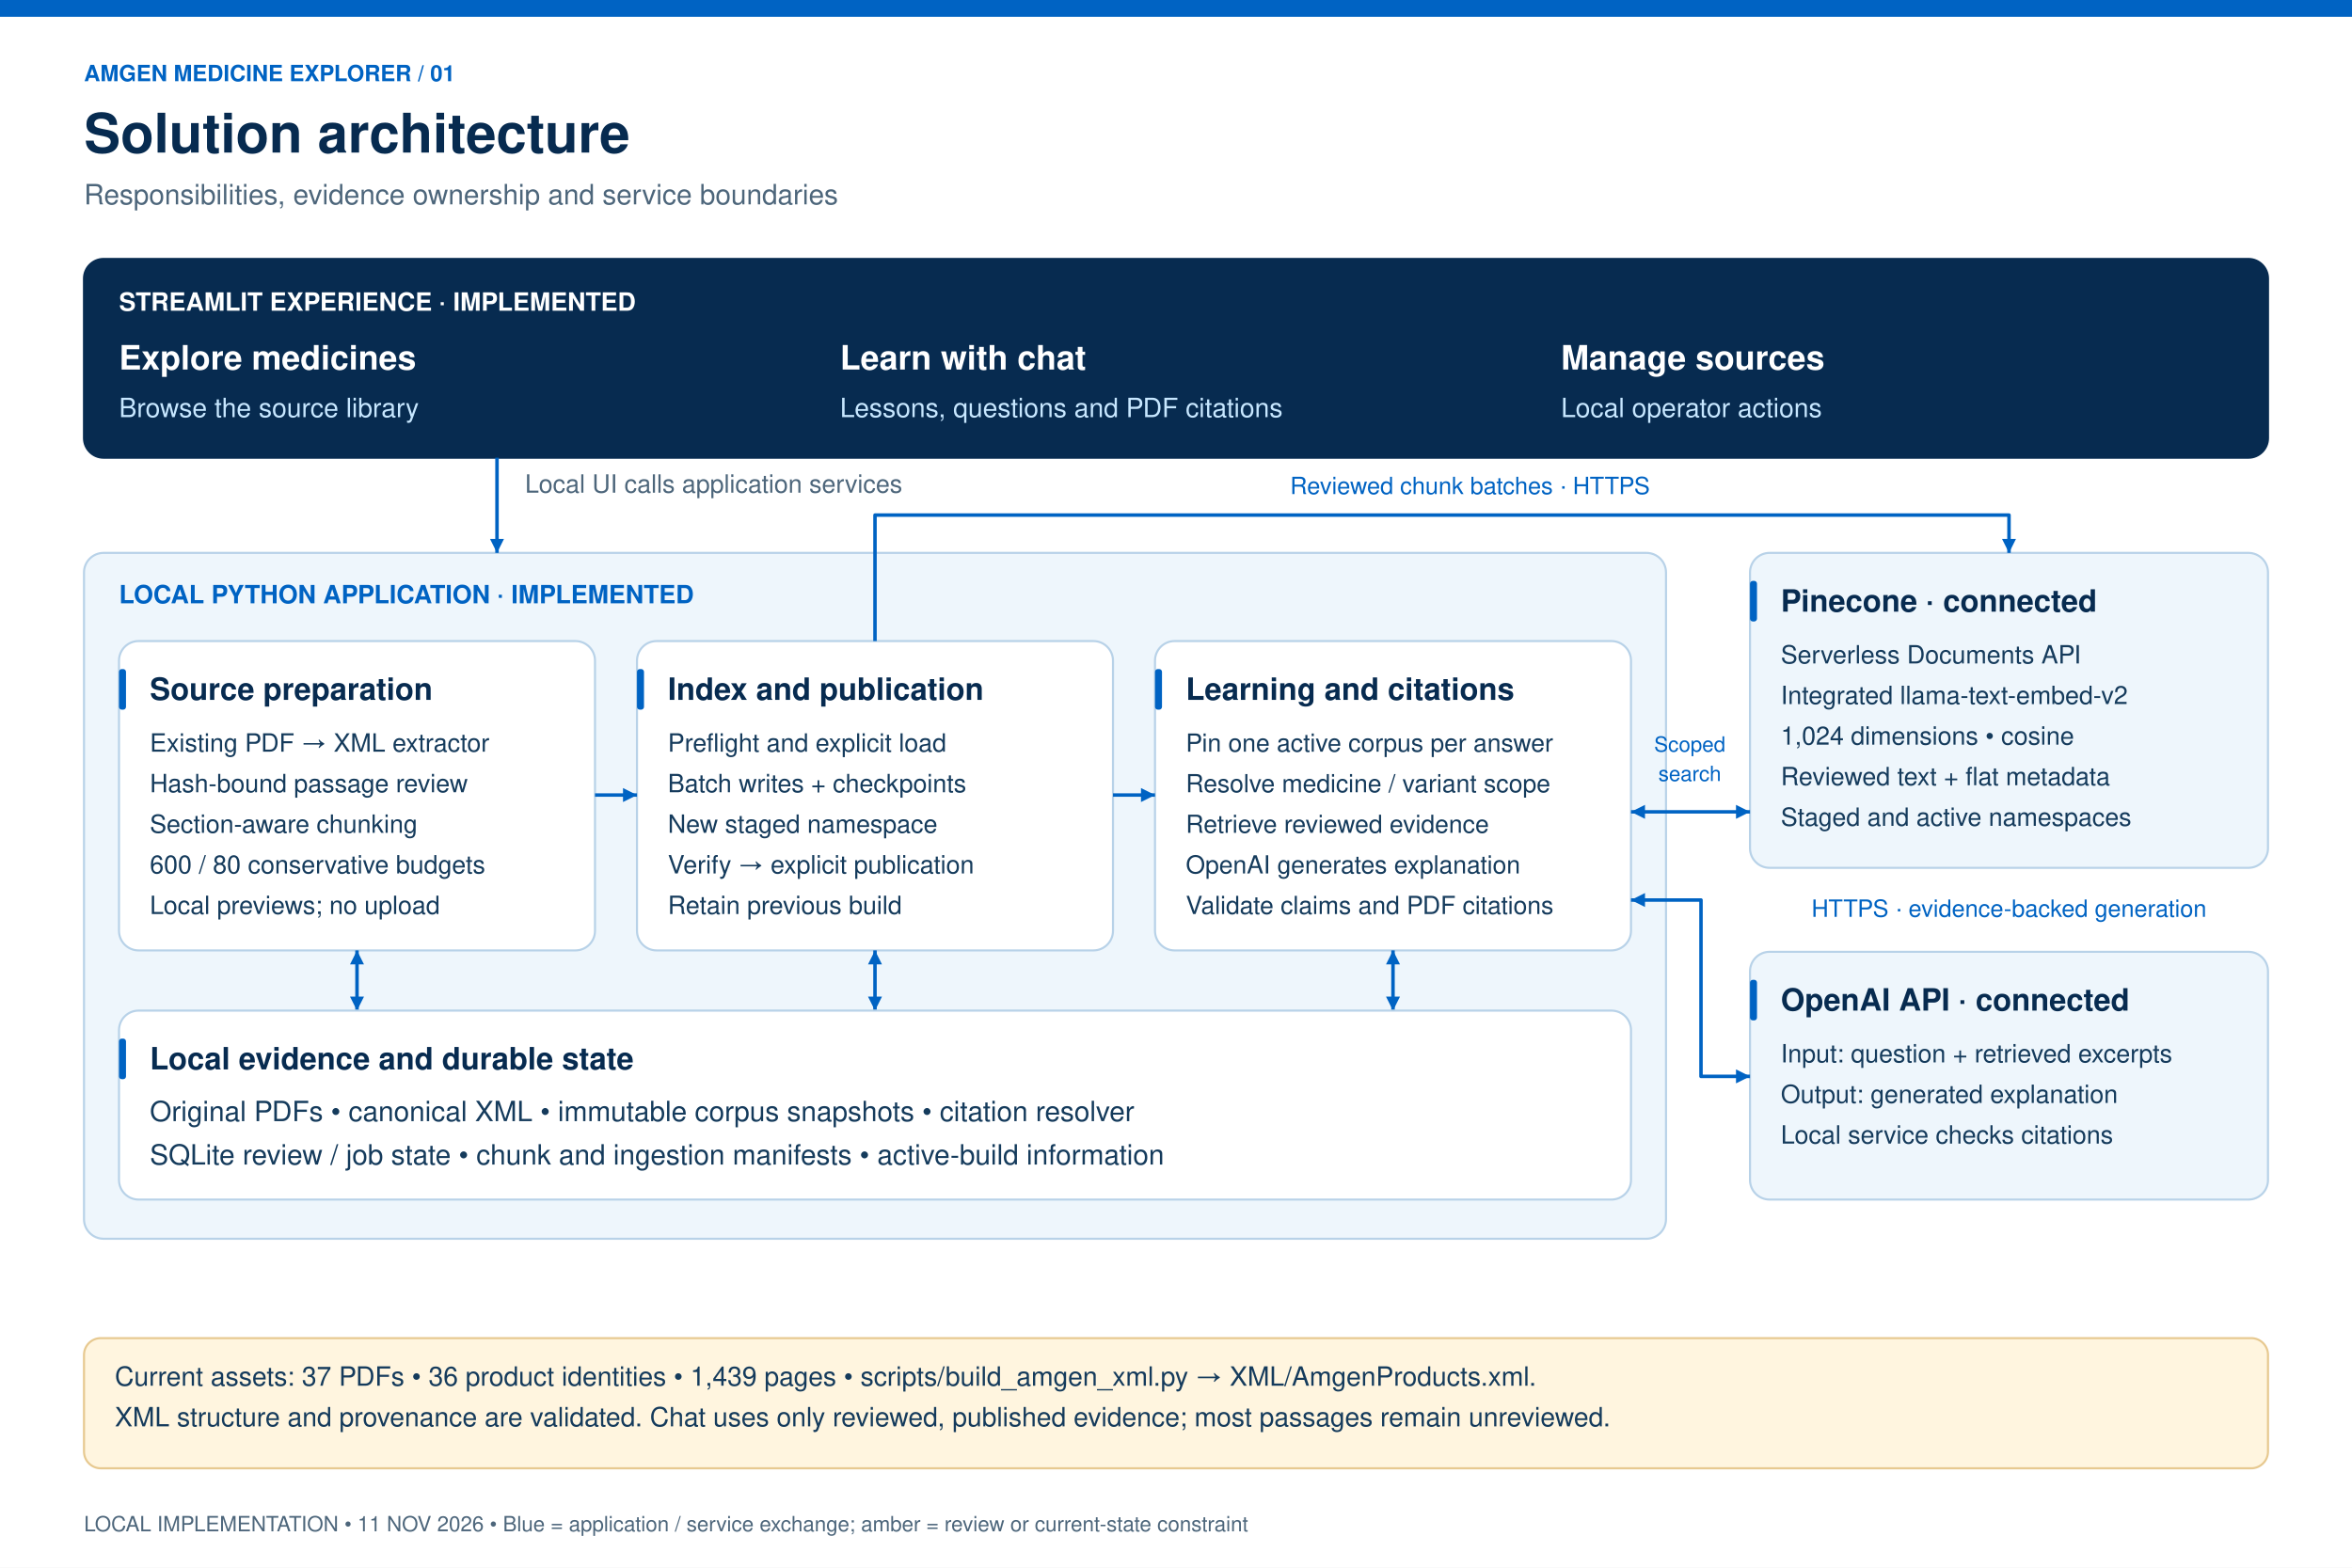
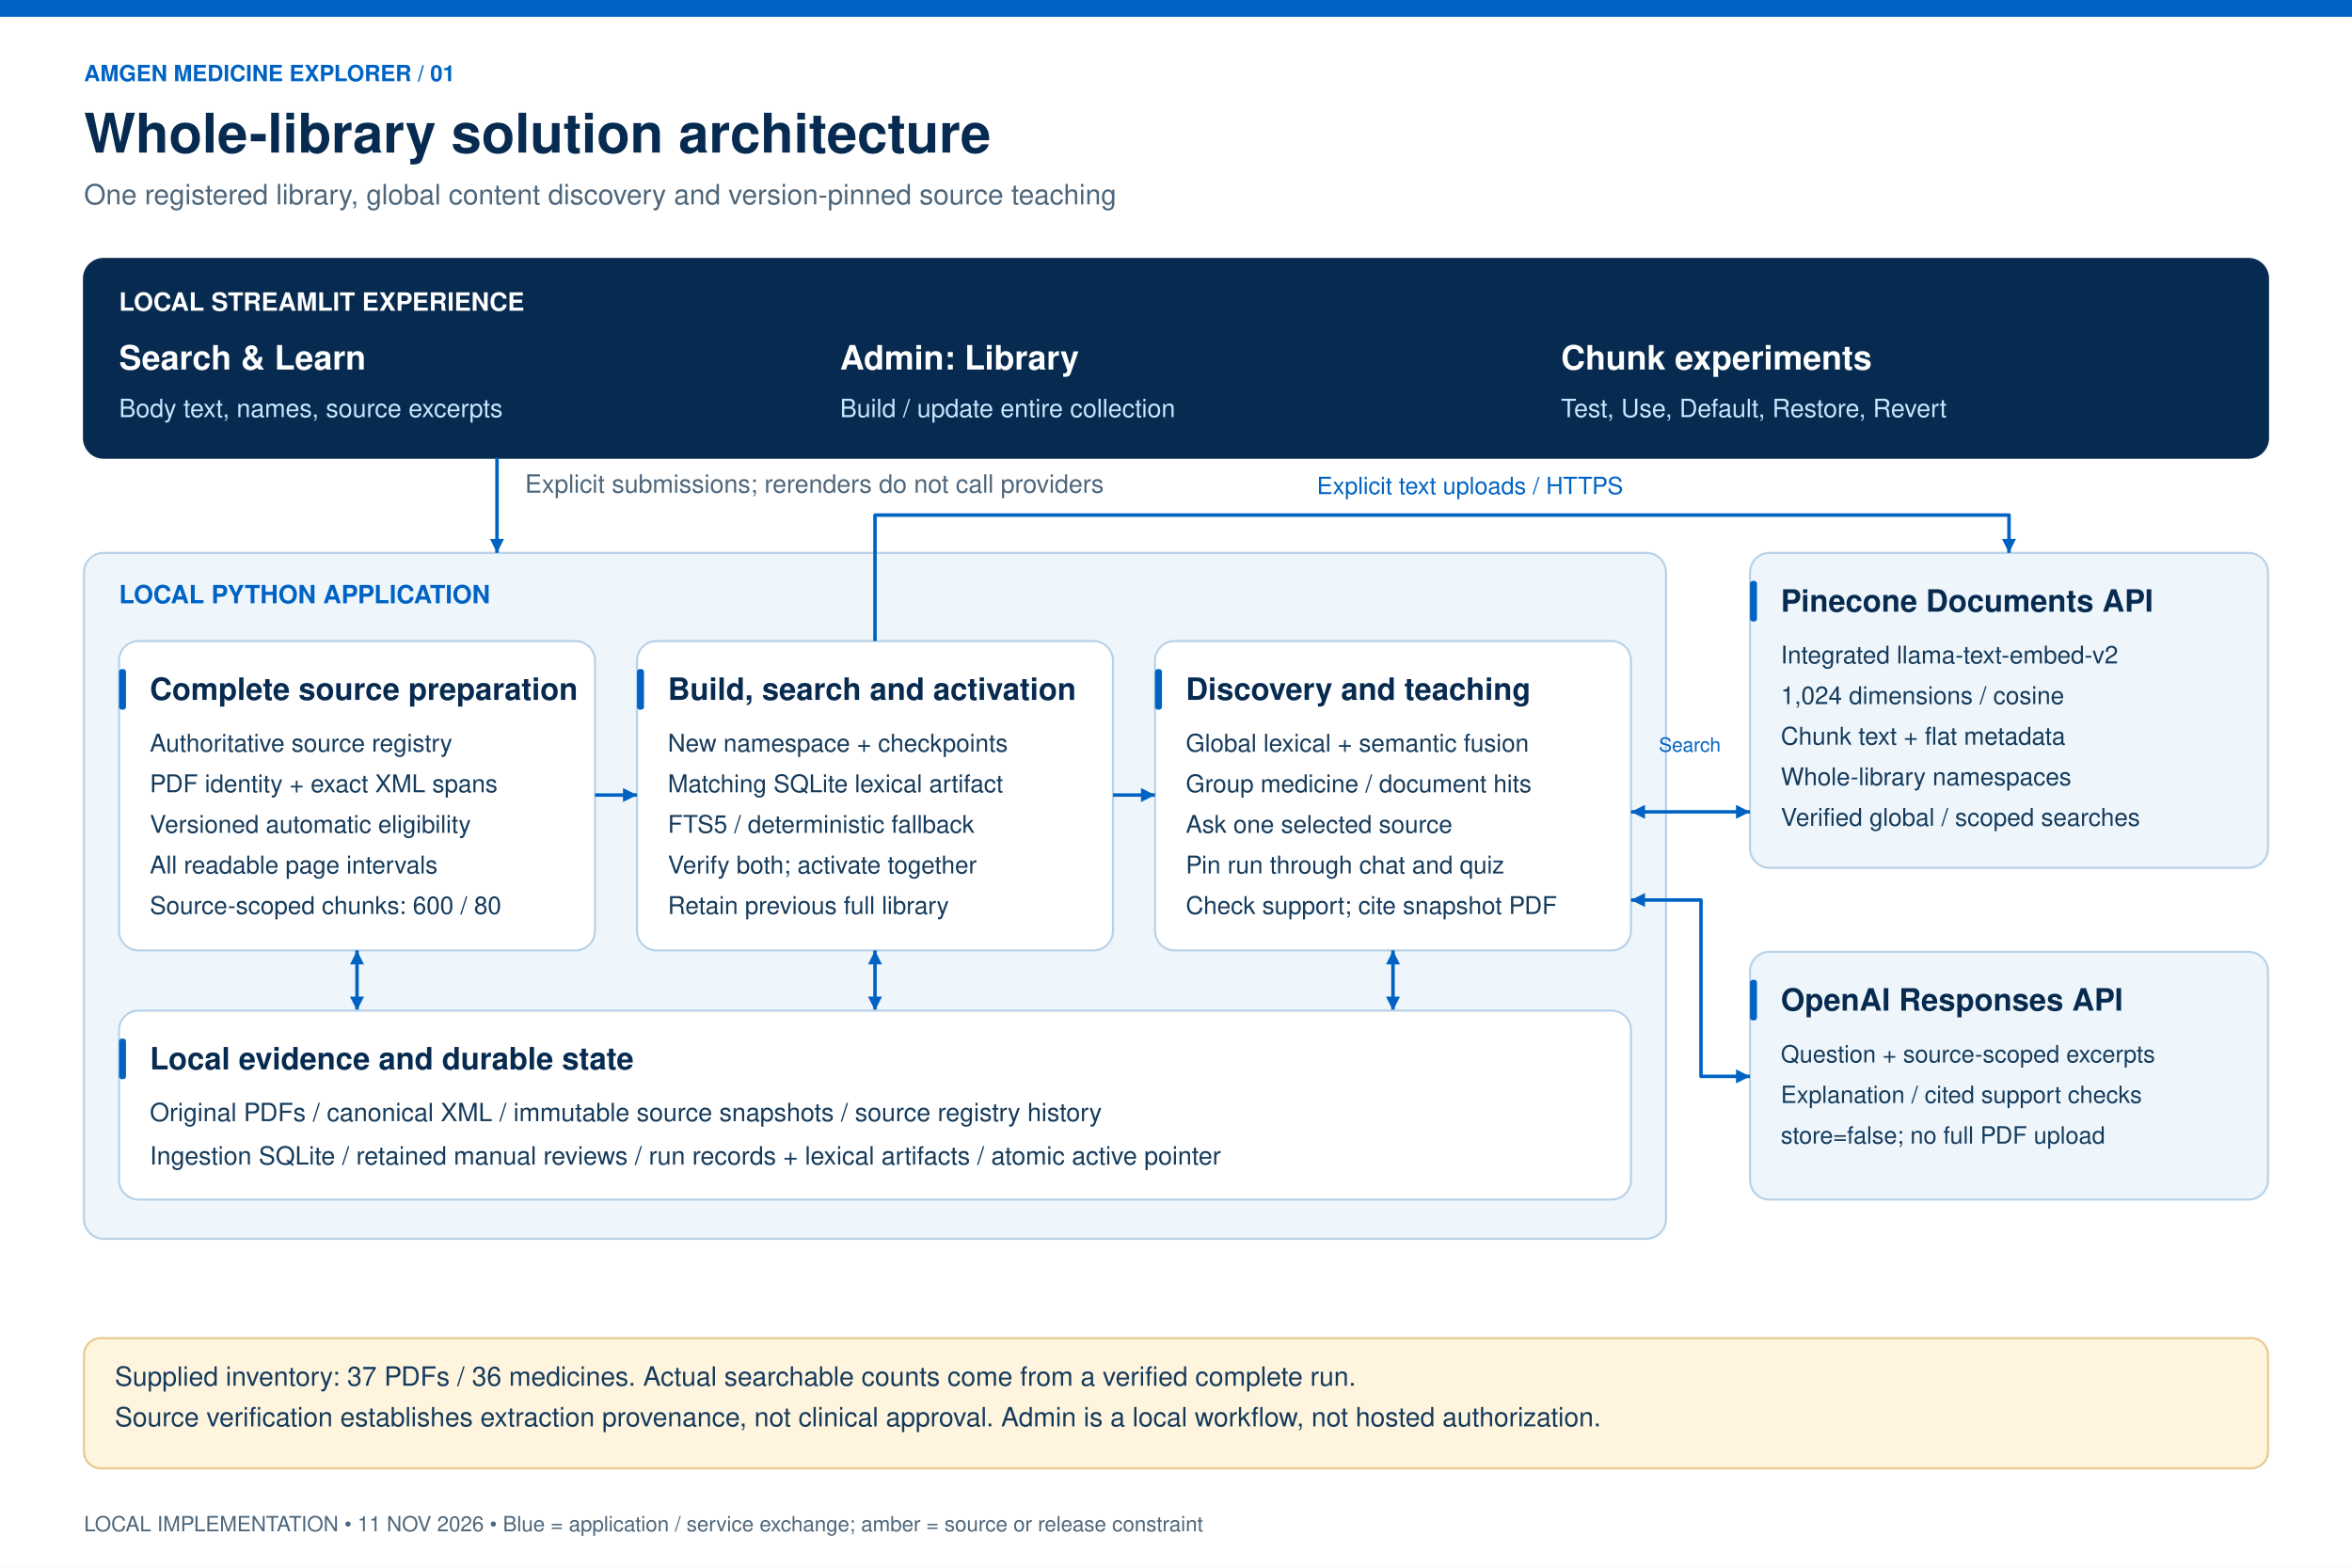
<svg xmlns="http://www.w3.org/2000/svg" width="1680" height="1120" viewBox="0 0 1680 1120" role="img" aria-labelledby="title desc">
  <defs>
    <marker id="arrow" markerWidth="9" markerHeight="9" refX="8" refY="4.5" orient="auto-start-reverse" markerUnits="userSpaceOnUse">
      <path d="M 0 0 L 9 4.5 L 0 9 z" fill="#0063C3" />
    </marker>
  </defs>
  <style>text { font-family: Helvetica, Arial, sans-serif; } .body { font-size: 19px; } </style>
  <rect width="1680" height="1120" fill="#FFFFFF" />
  <rect width="1680" height="12" fill="#0063C3" />
  <text x="60" y="58" font-family="Helvetica, Arial, sans-serif" font-size="16" fill="#0063C3" font-weight="700" text-anchor="start">AMGEN MEDICINE EXPLORER  /  01</text>
-   <text x="60" y="109" font-family="Helvetica, Arial, sans-serif" font-size="39" fill="#072B50" font-weight="700" text-anchor="start">Solution architecture</text>
-   <text x="60" y="146" font-family="Helvetica, Arial, sans-serif" font-size="20" fill="#4D667B" font-weight="400" text-anchor="start">Responsibilities, evidence ownership and service boundaries</text>
+   <text x="60" y="109" font-family="Helvetica, Arial, sans-serif" font-size="39" fill="#072B50" font-weight="700" text-anchor="start">Whole-library solution architecture</text>
+   <text x="60" y="146" font-family="Helvetica, Arial, sans-serif" font-size="20" fill="#4D667B" font-weight="400" text-anchor="start">One registered library, global content discovery and version-pinned source teaching</text>
  <rect x="60" y="185" width="1560" height="142" rx="14" fill="#072B50" stroke="#072B50" stroke-width="1.5" />
-   <text x="85" y="222" font-family="Helvetica, Arial, sans-serif" font-size="18" fill="#FFFFFF" font-weight="700" text-anchor="start">STREAMLIT EXPERIENCE  ·  IMPLEMENTED</text>
-   <text x="85" y="264" font-family="Helvetica, Arial, sans-serif" font-size="24" fill="#FFFFFF" font-weight="700" text-anchor="start">Explore medicines</text>
-   <text x="85" y="298" font-family="Helvetica, Arial, sans-serif" font-size="19" fill="#C7E7FF" font-weight="400" text-anchor="start">Browse the source library</text>
-   <text x="600" y="264" font-family="Helvetica, Arial, sans-serif" font-size="24" fill="#FFFFFF" font-weight="700" text-anchor="start">Learn with chat</text>
-   <text x="600" y="298" font-family="Helvetica, Arial, sans-serif" font-size="19" fill="#C7E7FF" font-weight="400" text-anchor="start">Lessons, questions and PDF citations</text>
-   <text x="1115" y="264" font-family="Helvetica, Arial, sans-serif" font-size="24" fill="#FFFFFF" font-weight="700" text-anchor="start">Manage sources</text>
-   <text x="1115" y="298" font-family="Helvetica, Arial, sans-serif" font-size="19" fill="#C7E7FF" font-weight="400" text-anchor="start">Local operator actions</text>
+   <text x="85" y="222" font-family="Helvetica, Arial, sans-serif" font-size="18" fill="#FFFFFF" font-weight="700" text-anchor="start">LOCAL STREAMLIT EXPERIENCE</text>
+   <text x="85" y="264" font-family="Helvetica, Arial, sans-serif" font-size="24" fill="#FFFFFF" font-weight="700" text-anchor="start">Search &amp; Learn</text>
+   <text x="85" y="298" font-family="Helvetica, Arial, sans-serif" font-size="18" fill="#C7E7FF" font-weight="400" text-anchor="start">Body text, names, source excerpts</text>
+   <text x="600" y="264" font-family="Helvetica, Arial, sans-serif" font-size="24" fill="#FFFFFF" font-weight="700" text-anchor="start">Admin: Library</text>
+   <text x="600" y="298" font-family="Helvetica, Arial, sans-serif" font-size="18" fill="#C7E7FF" font-weight="400" text-anchor="start">Build / update entire collection</text>
+   <text x="1115" y="264" font-family="Helvetica, Arial, sans-serif" font-size="24" fill="#FFFFFF" font-weight="700" text-anchor="start">Chunk experiments</text>
+   <text x="1115" y="298" font-family="Helvetica, Arial, sans-serif" font-size="18" fill="#C7E7FF" font-weight="400" text-anchor="start">Test, Use, Default, Restore, Revert</text>
  <rect x="60" y="395" width="1130" height="490" rx="14" fill="#EEF6FC" stroke="#B8D2E8" stroke-width="1.5" />
-   <text x="85" y="431" font-family="Helvetica, Arial, sans-serif" font-size="18" fill="#0063C3" font-weight="700" text-anchor="start">LOCAL PYTHON APPLICATION  ·  IMPLEMENTED</text>
+   <text x="85" y="431" font-family="Helvetica, Arial, sans-serif" font-size="18" fill="#0063C3" font-weight="700" text-anchor="start">LOCAL PYTHON APPLICATION</text>
  <path d="M 355 327 L 355 395" fill="none" stroke="#0063C3" stroke-width="2.5" stroke-linejoin="round" />
  <polygon points="355,395 350.0,385.0 360.0,385.0" fill="#0063C3" />
-   <text x="375" y="352" font-family="Helvetica, Arial, sans-serif" font-size="18" fill="#4D667B" font-weight="400" text-anchor="start">Local UI calls application services</text>
+   <text x="375" y="352" font-family="Helvetica, Arial, sans-serif" font-size="18" fill="#4D667B" font-weight="400" text-anchor="start">Explicit submissions; rerenders do not call providers</text>
  <rect x="85" y="458" width="340" height="221" rx="14" fill="#FFFFFF" stroke="#B8D2E8" stroke-width="1.5" />
  <rect x="85" y="478" width="5" height="29" rx="2" fill="#0063C3" />
-   <text x="107" y="500" font-family="Helvetica, Arial, sans-serif" font-size="22" fill="#072B50" font-weight="700" text-anchor="start">Source preparation</text>
-   <text x="107" y="537" font-family="Helvetica, Arial, sans-serif" font-size="18" fill="#153B5C" font-weight="400" text-anchor="start">Existing PDF → XML extractor</text>
-   <text x="107" y="566" font-family="Helvetica, Arial, sans-serif" font-size="18" fill="#153B5C" font-weight="400" text-anchor="start">Hash-bound passage review</text>
-   <text x="107" y="595" font-family="Helvetica, Arial, sans-serif" font-size="18" fill="#153B5C" font-weight="400" text-anchor="start">Section-aware chunking</text>
-   <text x="107" y="624" font-family="Helvetica, Arial, sans-serif" font-size="18" fill="#153B5C" font-weight="400" text-anchor="start">600 / 80 conservative budgets</text>
-   <text x="107" y="653" font-family="Helvetica, Arial, sans-serif" font-size="18" fill="#153B5C" font-weight="400" text-anchor="start">Local previews; no upload</text>
+   <text x="107" y="500" font-family="Helvetica, Arial, sans-serif" font-size="22" fill="#072B50" font-weight="700" text-anchor="start">Complete source preparation</text>
+   <text x="107" y="537" font-family="Helvetica, Arial, sans-serif" font-size="17.5" fill="#153B5C" font-weight="400" text-anchor="start">Authoritative source registry</text>
+   <text x="107" y="566" font-family="Helvetica, Arial, sans-serif" font-size="17.5" fill="#153B5C" font-weight="400" text-anchor="start">PDF identity + exact XML spans</text>
+   <text x="107" y="595" font-family="Helvetica, Arial, sans-serif" font-size="17.5" fill="#153B5C" font-weight="400" text-anchor="start">Versioned automatic eligibility</text>
+   <text x="107" y="624" font-family="Helvetica, Arial, sans-serif" font-size="17.5" fill="#153B5C" font-weight="400" text-anchor="start">All readable page intervals</text>
+   <text x="107" y="653" font-family="Helvetica, Arial, sans-serif" font-size="17.5" fill="#153B5C" font-weight="400" text-anchor="start">Source-scoped chunks: 600 / 80</text>
  <rect x="455" y="458" width="340" height="221" rx="14" fill="#FFFFFF" stroke="#B8D2E8" stroke-width="1.5" />
  <rect x="455" y="478" width="5" height="29" rx="2" fill="#0063C3" />
-   <text x="477" y="500" font-family="Helvetica, Arial, sans-serif" font-size="22" fill="#072B50" font-weight="700" text-anchor="start">Index and publication</text>
-   <text x="477" y="537" font-family="Helvetica, Arial, sans-serif" font-size="18" fill="#153B5C" font-weight="400" text-anchor="start">Preflight and explicit load</text>
-   <text x="477" y="566" font-family="Helvetica, Arial, sans-serif" font-size="18" fill="#153B5C" font-weight="400" text-anchor="start">Batch writes + checkpoints</text>
-   <text x="477" y="595" font-family="Helvetica, Arial, sans-serif" font-size="18" fill="#153B5C" font-weight="400" text-anchor="start">New staged namespace</text>
-   <text x="477" y="624" font-family="Helvetica, Arial, sans-serif" font-size="18" fill="#153B5C" font-weight="400" text-anchor="start">Verify → explicit publication</text>
-   <text x="477" y="653" font-family="Helvetica, Arial, sans-serif" font-size="18" fill="#153B5C" font-weight="400" text-anchor="start">Retain previous build</text>
+   <text x="477" y="500" font-family="Helvetica, Arial, sans-serif" font-size="22" fill="#072B50" font-weight="700" text-anchor="start">Build, search and activation</text>
+   <text x="477" y="537" font-family="Helvetica, Arial, sans-serif" font-size="17.5" fill="#153B5C" font-weight="400" text-anchor="start">New namespace + checkpoints</text>
+   <text x="477" y="566" font-family="Helvetica, Arial, sans-serif" font-size="17.5" fill="#153B5C" font-weight="400" text-anchor="start">Matching SQLite lexical artifact</text>
+   <text x="477" y="595" font-family="Helvetica, Arial, sans-serif" font-size="17.5" fill="#153B5C" font-weight="400" text-anchor="start">FTS5 / deterministic fallback</text>
+   <text x="477" y="624" font-family="Helvetica, Arial, sans-serif" font-size="17.5" fill="#153B5C" font-weight="400" text-anchor="start">Verify both; activate together</text>
+   <text x="477" y="653" font-family="Helvetica, Arial, sans-serif" font-size="17.5" fill="#153B5C" font-weight="400" text-anchor="start">Retain previous full library</text>
  <rect x="825" y="458" width="340" height="221" rx="14" fill="#FFFFFF" stroke="#B8D2E8" stroke-width="1.5" />
  <rect x="825" y="478" width="5" height="29" rx="2" fill="#0063C3" />
-   <text x="847" y="500" font-family="Helvetica, Arial, sans-serif" font-size="22" fill="#072B50" font-weight="700" text-anchor="start">Learning and citations</text>
-   <text x="847" y="537" font-family="Helvetica, Arial, sans-serif" font-size="17.8" fill="#153B5C" font-weight="400" text-anchor="start">Pin one active corpus per answer</text>
-   <text x="847" y="566" font-family="Helvetica, Arial, sans-serif" font-size="17.8" fill="#153B5C" font-weight="400" text-anchor="start">Resolve medicine / variant scope</text>
-   <text x="847" y="595" font-family="Helvetica, Arial, sans-serif" font-size="17.8" fill="#153B5C" font-weight="400" text-anchor="start">Retrieve reviewed evidence</text>
-   <text x="847" y="624" font-family="Helvetica, Arial, sans-serif" font-size="17.8" fill="#153B5C" font-weight="400" text-anchor="start">OpenAI generates explanation</text>
-   <text x="847" y="653" font-family="Helvetica, Arial, sans-serif" font-size="17.8" fill="#153B5C" font-weight="400" text-anchor="start">Validate claims and PDF citations</text>
+   <text x="847" y="500" font-family="Helvetica, Arial, sans-serif" font-size="22" fill="#072B50" font-weight="700" text-anchor="start">Discovery and teaching</text>
+   <text x="847" y="537" font-family="Helvetica, Arial, sans-serif" font-size="17.5" fill="#153B5C" font-weight="400" text-anchor="start">Global lexical + semantic fusion</text>
+   <text x="847" y="566" font-family="Helvetica, Arial, sans-serif" font-size="17.5" fill="#153B5C" font-weight="400" text-anchor="start">Group medicine / document hits</text>
+   <text x="847" y="595" font-family="Helvetica, Arial, sans-serif" font-size="17.5" fill="#153B5C" font-weight="400" text-anchor="start">Ask one selected source</text>
+   <text x="847" y="624" font-family="Helvetica, Arial, sans-serif" font-size="17.5" fill="#153B5C" font-weight="400" text-anchor="start">Pin run through chat and quiz</text>
+   <text x="847" y="653" font-family="Helvetica, Arial, sans-serif" font-size="17.5" fill="#153B5C" font-weight="400" text-anchor="start">Check support; cite snapshot PDF</text>
  <path d="M 425 568 L 455 568" fill="none" stroke="#0063C3" stroke-width="2.5" stroke-linejoin="round" />
  <polygon points="455,568 445.0,573.0 445.0,563.0" fill="#0063C3" />
  <path d="M 795 568 L 825 568" fill="none" stroke="#0063C3" stroke-width="2.5" stroke-linejoin="round" />
  <polygon points="825,568 815.0,573.0 815.0,563.0" fill="#0063C3" />
  <path d="M 255 679 L 255 722" fill="none" stroke="#0063C3" stroke-width="2.5" stroke-linejoin="round" />
  <polygon points="255,722 250.0,712.0 260.0,712.0" fill="#0063C3" />
  <polygon points="255,679 260.0,689.0 250.0,689.0" fill="#0063C3" />
  <path d="M 625 679 L 625 722" fill="none" stroke="#0063C3" stroke-width="2.5" stroke-linejoin="round" />
  <polygon points="625,722 620.0,712.0 630.0,712.0" fill="#0063C3" />
  <polygon points="625,679 630.0,689.0 620.0,689.0" fill="#0063C3" />
  <path d="M 995 679 L 995 722" fill="none" stroke="#0063C3" stroke-width="2.5" stroke-linejoin="round" />
  <polygon points="995,722 990.0,712.0 1000.0,712.0" fill="#0063C3" />
  <polygon points="995,679 1000.0,689.0 990.0,689.0" fill="#0063C3" />
  <rect x="85" y="722" width="1080" height="135" rx="14" fill="#FFFFFF" stroke="#B8D2E8" stroke-width="1.5" />
  <rect x="85" y="742" width="5" height="29" rx="2" fill="#0063C3" />
  <text x="107" y="764" font-family="Helvetica, Arial, sans-serif" font-size="22" fill="#072B50" font-weight="700" text-anchor="start">Local evidence and durable state</text>
-   <text x="107" y="801" font-family="Helvetica, Arial, sans-serif" font-size="20" fill="#153B5C" font-weight="400" text-anchor="start">Original PDFs • canonical XML • immutable corpus snapshots • citation resolver</text>
-   <text x="107" y="832" font-family="Helvetica, Arial, sans-serif" font-size="20" fill="#153B5C" font-weight="400" text-anchor="start">SQLite review / job state • chunk and ingestion manifests • active-build information</text>
+   <text x="107" y="801" font-family="Helvetica, Arial, sans-serif" font-size="18" fill="#153B5C" font-weight="400" text-anchor="start">Original PDFs / canonical XML / immutable source snapshots / source registry history</text>
+   <text x="107" y="832" font-family="Helvetica, Arial, sans-serif" font-size="18" fill="#153B5C" font-weight="400" text-anchor="start">Ingestion SQLite / retained manual reviews / run records + lexical artifacts / atomic active pointer</text>
  <rect x="1250" y="395" width="370" height="225" rx="14" fill="#EEF6FC" stroke="#B8D2E8" stroke-width="1.5" />
  <rect x="1250" y="415" width="5" height="29" rx="2" fill="#0063C3" />
-   <text x="1272" y="437" font-family="Helvetica, Arial, sans-serif" font-size="22" fill="#072B50" font-weight="700" text-anchor="start">Pinecone · connected</text>
-   <text x="1272" y="474" font-family="Helvetica, Arial, sans-serif" font-size="18" fill="#153B5C" font-weight="400" text-anchor="start">Serverless Documents API</text>
-   <text x="1272" y="503" font-family="Helvetica, Arial, sans-serif" font-size="18" fill="#153B5C" font-weight="400" text-anchor="start">Integrated llama-text-embed-v2</text>
-   <text x="1272" y="532" font-family="Helvetica, Arial, sans-serif" font-size="18" fill="#153B5C" font-weight="400" text-anchor="start">1,024 dimensions • cosine</text>
-   <text x="1272" y="561" font-family="Helvetica, Arial, sans-serif" font-size="18" fill="#153B5C" font-weight="400" text-anchor="start">Reviewed text + flat metadata</text>
-   <text x="1272" y="590" font-family="Helvetica, Arial, sans-serif" font-size="18" fill="#153B5C" font-weight="400" text-anchor="start">Staged and active namespaces</text>
+   <text x="1272" y="437" font-family="Helvetica, Arial, sans-serif" font-size="22" fill="#072B50" font-weight="700" text-anchor="start">Pinecone Documents API</text>
+   <text x="1272" y="474" font-family="Helvetica, Arial, sans-serif" font-size="17.5" fill="#153B5C" font-weight="400" text-anchor="start">Integrated llama-text-embed-v2</text>
+   <text x="1272" y="503" font-family="Helvetica, Arial, sans-serif" font-size="17.5" fill="#153B5C" font-weight="400" text-anchor="start">1,024 dimensions / cosine</text>
+   <text x="1272" y="532" font-family="Helvetica, Arial, sans-serif" font-size="17.5" fill="#153B5C" font-weight="400" text-anchor="start">Chunk text + flat metadata</text>
+   <text x="1272" y="561" font-family="Helvetica, Arial, sans-serif" font-size="17.5" fill="#153B5C" font-weight="400" text-anchor="start">Whole-library namespaces</text>
+   <text x="1272" y="590" font-family="Helvetica, Arial, sans-serif" font-size="17.5" fill="#153B5C" font-weight="400" text-anchor="start">Verified global / scoped searches</text>
  <path d="M 625 458 L 625 368 L 1435 368 L 1435 395" fill="none" stroke="#0063C3" stroke-width="2.5" stroke-linejoin="round" />
  <polygon points="1435,395 1430.0,385.0 1440.0,385.0" fill="#0063C3" />
-   <text x="1050" y="353" font-family="Helvetica, Arial, sans-serif" font-size="17" fill="#0063C3" font-weight="400" text-anchor="middle">Reviewed chunk batches · HTTPS</text>
+   <text x="1050" y="353" font-family="Helvetica, Arial, sans-serif" font-size="17" fill="#0063C3" font-weight="400" text-anchor="middle">Explicit text uploads / HTTPS</text>
  <path d="M 1165 580 L 1250 580" fill="none" stroke="#0063C3" stroke-width="2.5" stroke-linejoin="round" />
  <polygon points="1250,580 1240.0,585.0 1240.0,575.0" fill="#0063C3" />
  <polygon points="1165,580 1175.0,575.0 1175.0,585.0" fill="#0063C3" />
-   <text x="1207" y="537" font-family="Helvetica, Arial, sans-serif" font-size="15" fill="#0063C3" font-weight="400" text-anchor="middle">Scoped</text>
-   <text x="1207" y="558" font-family="Helvetica, Arial, sans-serif" font-size="15" fill="#0063C3" font-weight="400" text-anchor="middle">search</text>
+   <text x="1207" y="537" font-family="Helvetica, Arial, sans-serif" font-size="14" fill="#0063C3" font-weight="400" text-anchor="middle">Search</text>
  <rect x="1250" y="680" width="370" height="177" rx="14" fill="#EEF6FC" stroke="#B8D2E8" stroke-width="1.5" />
  <rect x="1250" y="700" width="5" height="29" rx="2" fill="#0063C3" />
-   <text x="1272" y="722" font-family="Helvetica, Arial, sans-serif" font-size="22" fill="#072B50" font-weight="700" text-anchor="start">OpenAI API · connected</text>
-   <text x="1272" y="759" font-family="Helvetica, Arial, sans-serif" font-size="18" fill="#153B5C" font-weight="400" text-anchor="start">Input: question + retrieved excerpts</text>
-   <text x="1272" y="788" font-family="Helvetica, Arial, sans-serif" font-size="18" fill="#153B5C" font-weight="400" text-anchor="start">Output: generated explanation</text>
-   <text x="1272" y="817" font-family="Helvetica, Arial, sans-serif" font-size="18" fill="#153B5C" font-weight="400" text-anchor="start">Local service checks citations</text>
+   <text x="1272" y="722" font-family="Helvetica, Arial, sans-serif" font-size="22" fill="#072B50" font-weight="700" text-anchor="start">OpenAI Responses API</text>
+   <text x="1272" y="759" font-family="Helvetica, Arial, sans-serif" font-size="17" fill="#153B5C" font-weight="400" text-anchor="start">Question + source-scoped excerpts</text>
+   <text x="1272" y="788" font-family="Helvetica, Arial, sans-serif" font-size="17" fill="#153B5C" font-weight="400" text-anchor="start">Explanation / cited support checks</text>
+   <text x="1272" y="817" font-family="Helvetica, Arial, sans-serif" font-size="17" fill="#153B5C" font-weight="400" text-anchor="start">store=false; no full PDF upload</text>
  <path d="M 1165 643 L 1215 643 L 1215 769 L 1250 769" fill="none" stroke="#0063C3" stroke-width="2.5" stroke-linejoin="round" />
  <polygon points="1250,769 1240.0,774.0 1240.0,764.0" fill="#0063C3" />
  <polygon points="1165,643 1175.0,638.0 1175.0,648.0" fill="#0063C3" />
-   <text x="1435" y="655" font-family="Helvetica, Arial, sans-serif" font-size="17" fill="#0063C3" font-weight="400" text-anchor="middle">HTTPS · evidence-backed generation</text>
  <rect x="60" y="956" width="1560" height="93" rx="12" fill="#FFF5DF" stroke="#E7C990" stroke-width="1.5" />
-   <text x="82" y="990" font-family="Helvetica, Arial, sans-serif" font-size="19" fill="#153B5C" font-weight="400" text-anchor="start">Current assets: 37 PDFs • 36 product identities • 1,439 pages • scripts/build_amgen_xml.py → XML/AmgenProducts.xml.</text>
-   <text x="82" y="1019" font-family="Helvetica, Arial, sans-serif" font-size="19" fill="#153B5C" font-weight="400" text-anchor="start">XML structure and provenance are validated. Chat uses only reviewed, published evidence; most passages remain unreviewed.</text>
-   <text x="60" y="1094" font-family="Helvetica, Arial, sans-serif" font-size="15" fill="#4D667B" font-weight="400" text-anchor="start">LOCAL IMPLEMENTATION  •  11 NOV 2026  •  Blue = application / service exchange; amber = review or current-state constraint</text>
+   <text x="82" y="990" font-family="Helvetica, Arial, sans-serif" font-size="19" fill="#153B5C" font-weight="400" text-anchor="start">Supplied inventory: 37 PDFs / 36 medicines. Actual searchable counts come from a verified complete run.</text>
+   <text x="82" y="1019" font-family="Helvetica, Arial, sans-serif" font-size="19" fill="#153B5C" font-weight="400" text-anchor="start">Source verification establishes extraction provenance, not clinical approval. Admin is a local workflow, not hosted authorization.</text>
+   <text x="60" y="1094" font-family="Helvetica, Arial, sans-serif" font-size="15" fill="#4D667B" font-weight="400" text-anchor="start">LOCAL IMPLEMENTATION  •  11 NOV 2026  •  Blue = application / service exchange; amber = source or release constraint</text>
</svg>
